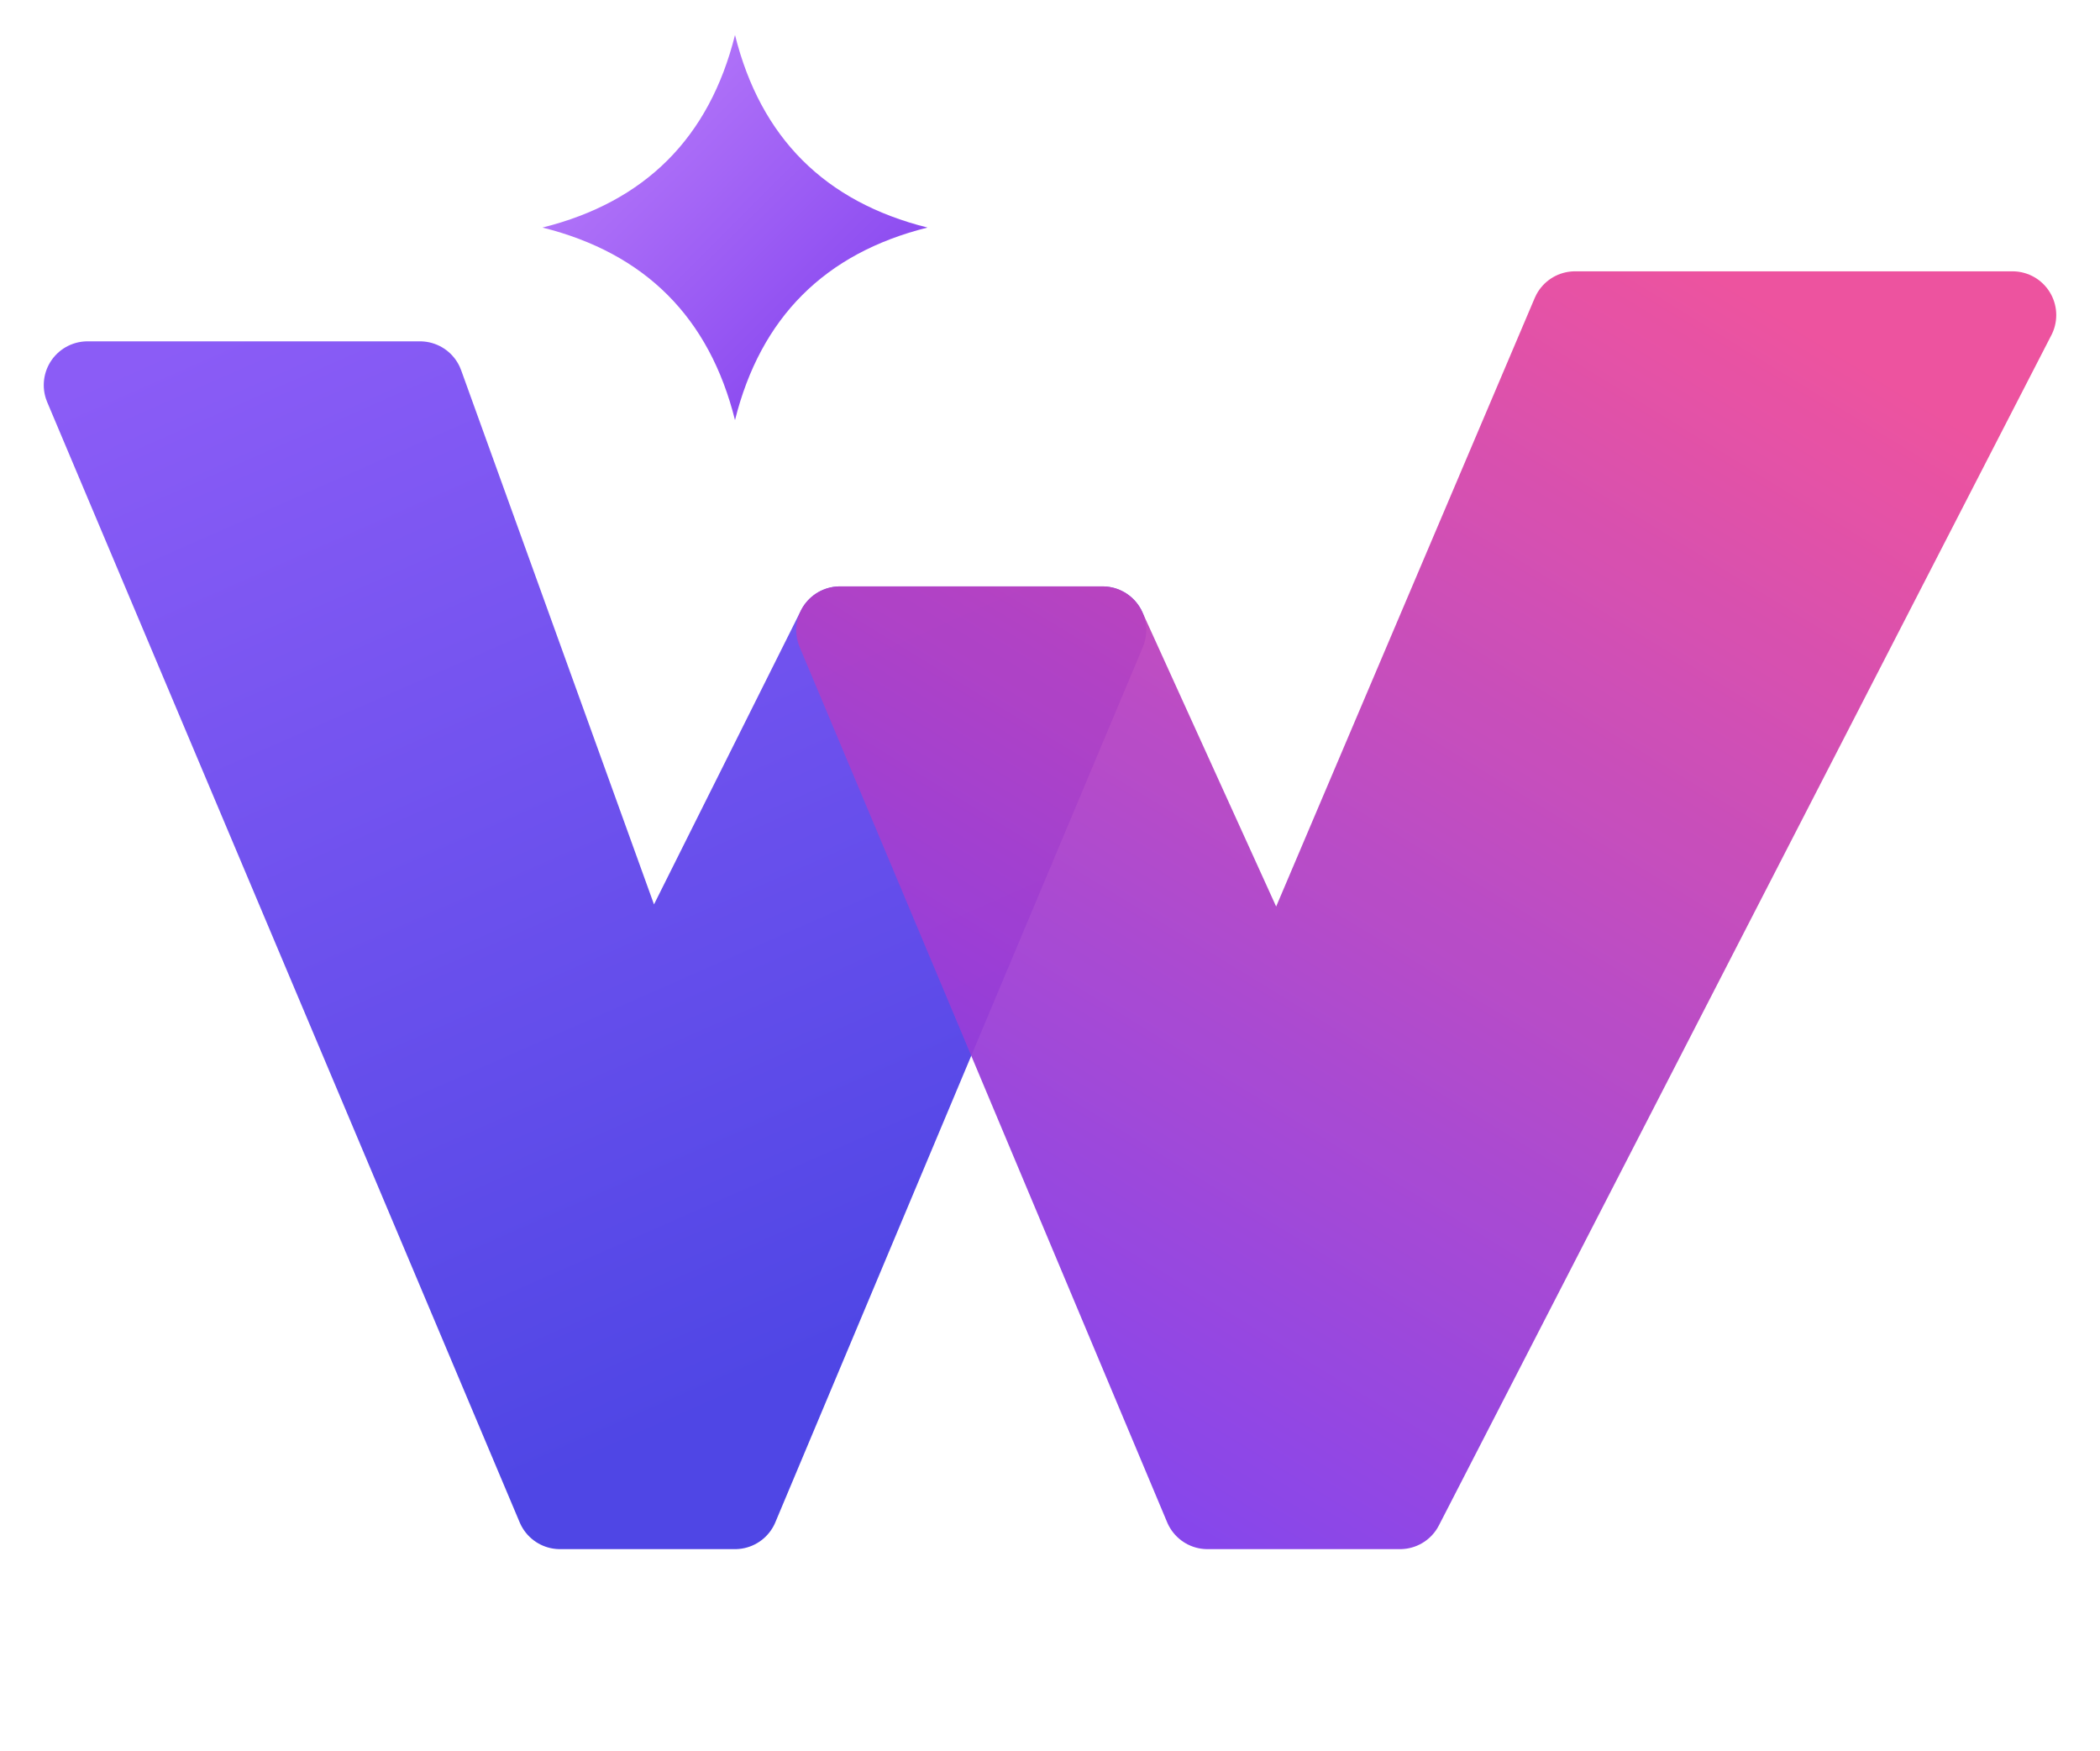
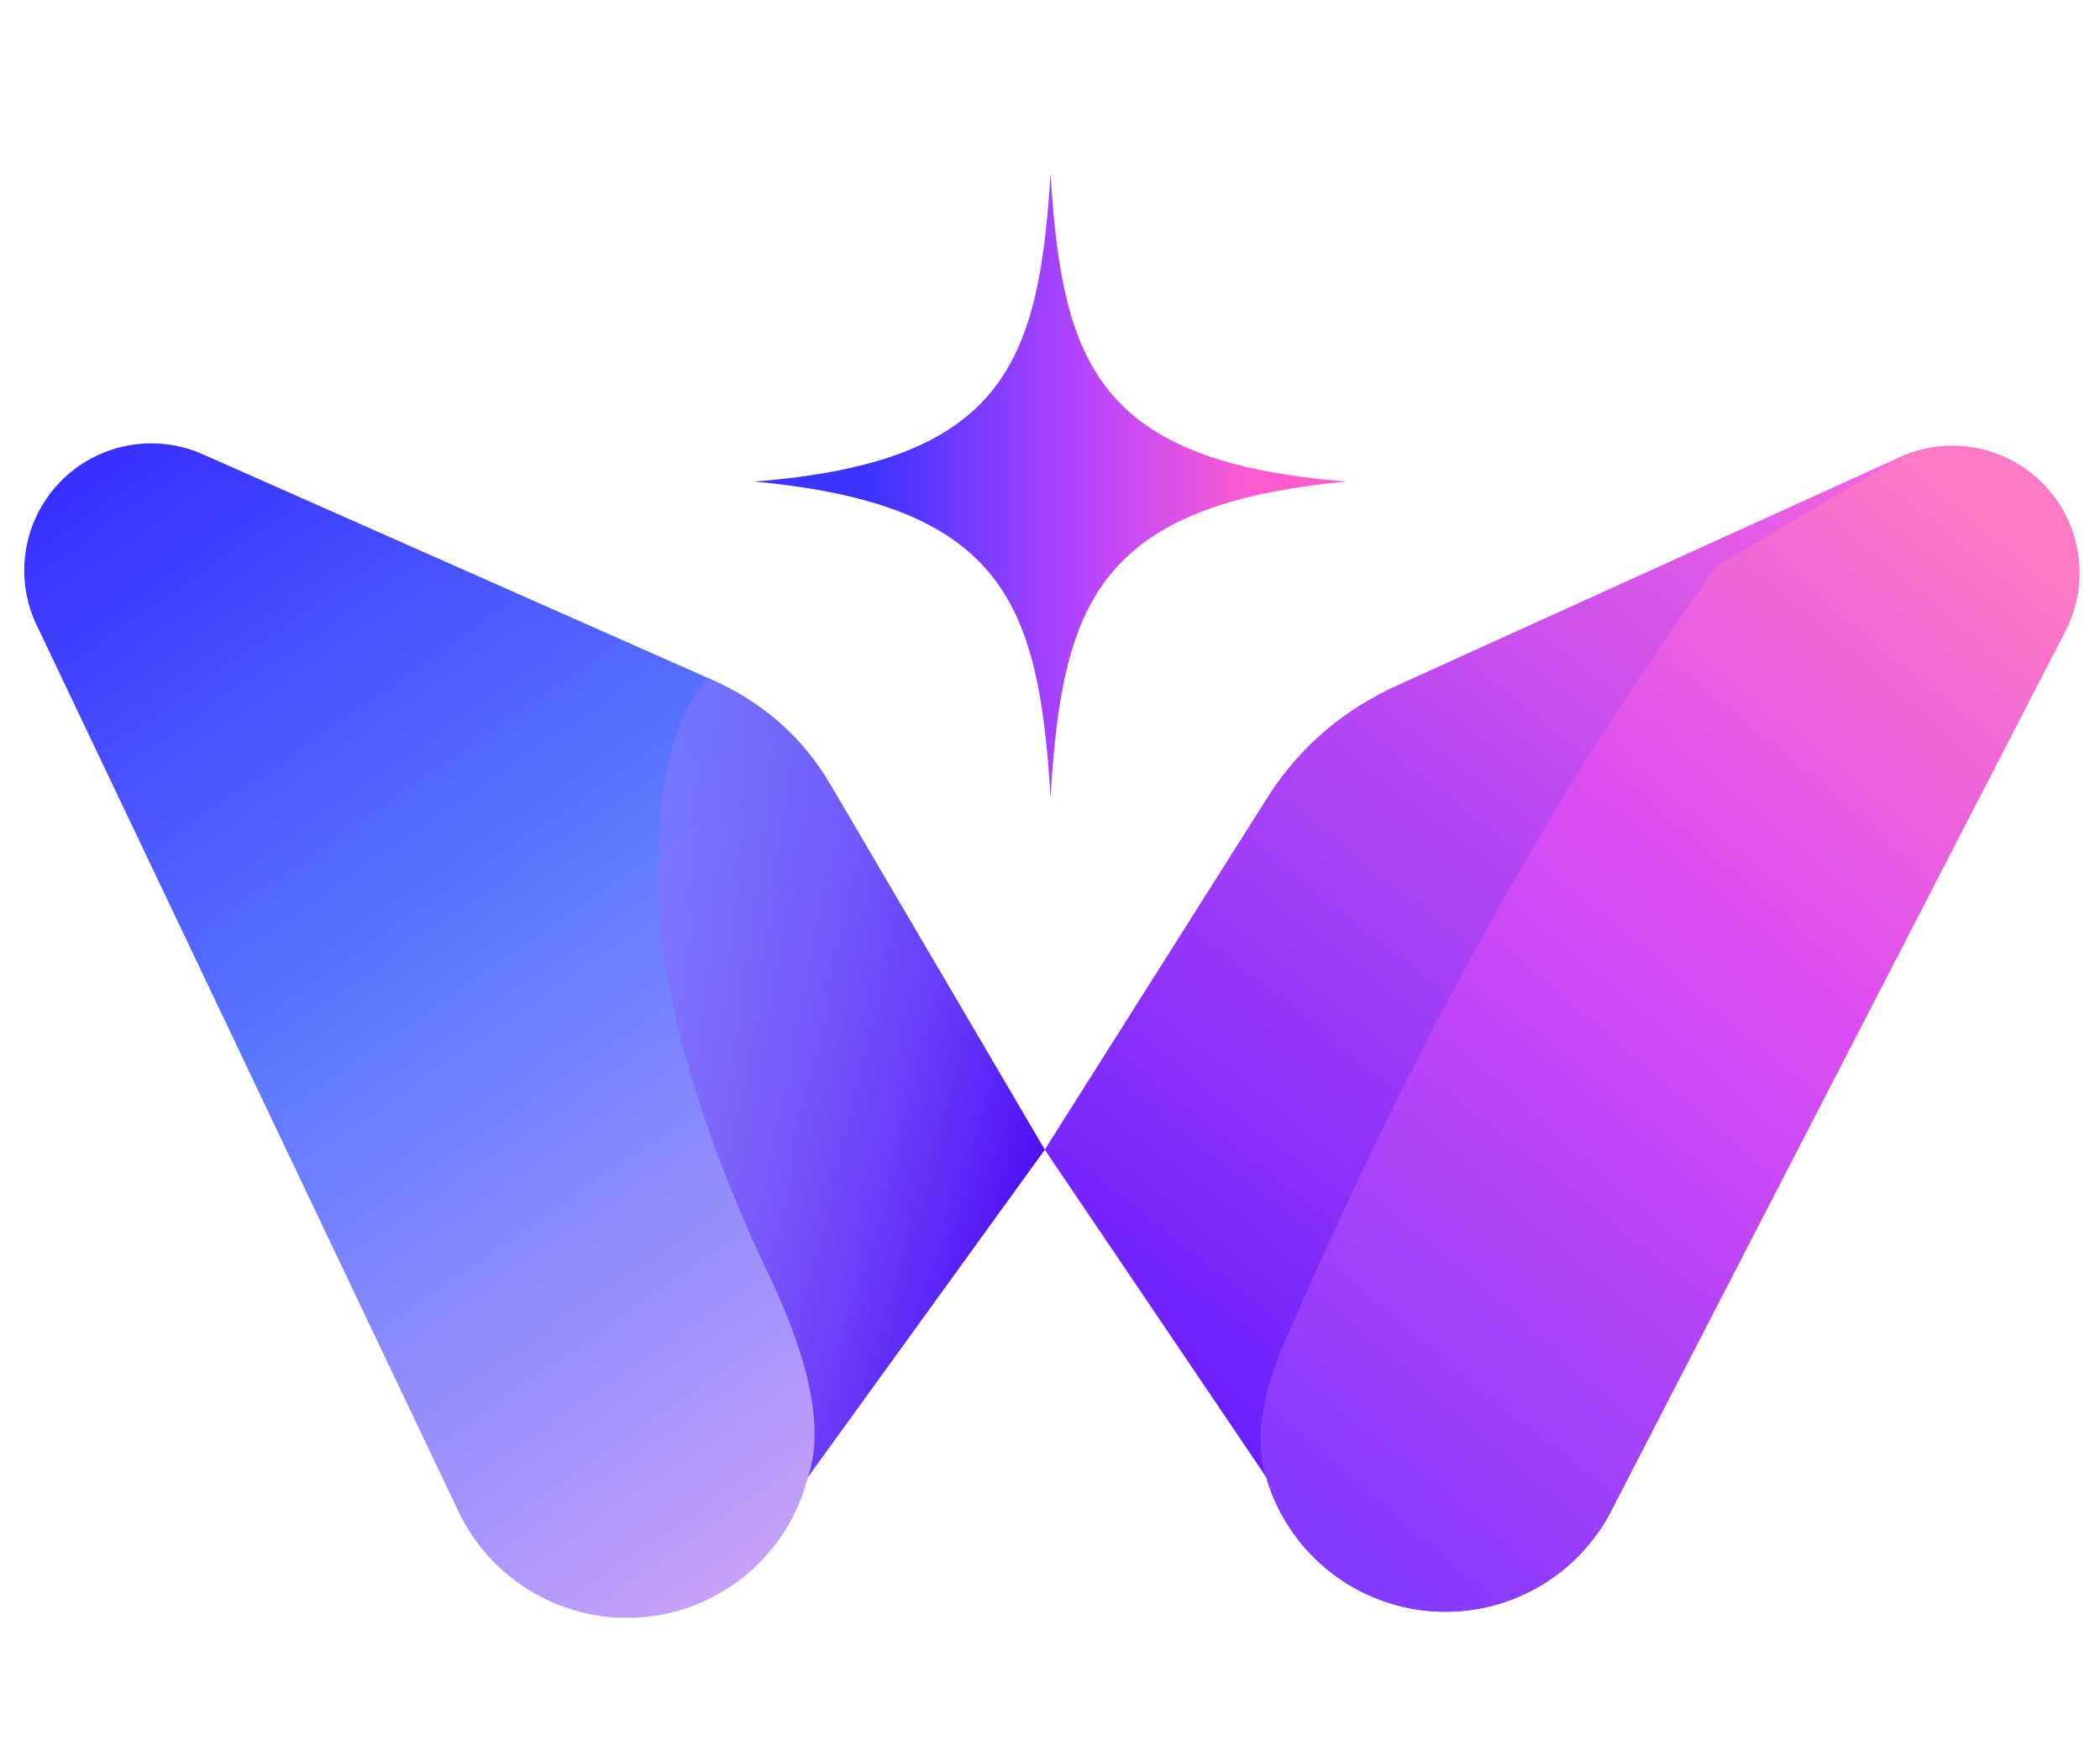
<svg xmlns="http://www.w3.org/2000/svg" viewBox="0 0 120 100" width="120" height="100" role="img" aria-label="WonderWorks">
  <defs>
-     <linearGradient id="ws-left" x1="0" y1="0" x2="0.4" y2="1">
-       <stop offset="0" stop-color="#8B5CF6" />
-       <stop offset="1" stop-color="#4F46E5" />
+     <linearGradient id="ws-left" x1="0.1" y1="0" x2="0.7" y2="1">
+       <stop offset="0" stop-color="#3730FF" />
+       <stop offset="0.45" stop-color="#5B78FF" />
+       <stop offset="1" stop-color="#C9A2F9" />
    </linearGradient>
-     <linearGradient id="ws-right" x1="0.2" y1="1" x2="0.8" y2="0">
-       <stop offset="0" stop-color="#7C3AED" />
-       <stop offset="1" stop-color="#EC4899" />
+     <linearGradient id="ws-left-fold" x1="0" y1="0" x2="1" y2="0.6">
+       <stop offset="0" stop-color="#8F7BFF" stop-opacity="0.5" />
+       <stop offset="1" stop-color="#4C0FF5" />
    </linearGradient>
-     <linearGradient id="ws-spark" x1="0" y1="0" x2="1" y2="1">
-       <stop offset="0" stop-color="#C084FC" />
-       <stop offset="1" stop-color="#7C3AED" />
+     <linearGradient id="ws-right" x1="0.1" y1="1" x2="0.8" y2="0">
+       <stop offset="0" stop-color="#5312FF" />
+       <stop offset="0.5" stop-color="#A43FF7" />
+       <stop offset="1" stop-color="#F563E0" />
+     </linearGradient>
+     <linearGradient id="ws-right-fold" x1="0.2" y1="1" x2="0.8" y2="0">
+       <stop offset="0" stop-color="#8A3FFF" />
+       <stop offset="0.6" stop-color="#E24DF2" />
+       <stop offset="1" stop-color="#FF7EBF" />
+     </linearGradient>
+     <linearGradient id="ws-spark" x1="0" y1="0" x2="1" y2="0">
+       <stop offset="0.2" stop-color="#3D33FF" />
+       <stop offset="0.55" stop-color="#B444FF" />
+       <stop offset="0.85" stop-color="#FF5CCF" />
    </linearGradient>
    <linearGradient id="ws-word" x1="0" y1="0" x2="1" y2="0">
      <stop offset="0" stop-color="#7C3AED" />
      <stop offset="1" stop-color="#3B82F6" />
    </linearGradient>
  </defs>
-   <g stroke-linejoin="round">
-     <path d="M5 22 L24 22 L37 58 L48 36 L63 36 L42 86 L32 86 Z" fill="url(#ws-left)" stroke="url(#ws-left)" stroke-width="5" />
-     <path d="M48 36 L63 36 L73 58 L90 18 L115 18 L80 86 L69 86 Z" fill="url(#ws-right)" stroke="url(#ws-right)" stroke-width="5" opacity="0.94" />
-     <path d="M42 2 Q44.2 10.8 53 13 Q44.2 15.2 42 24 Q39.8 15.2 31 13 Q39.8 10.8 42 2 Z" fill="url(#ws-spark)" />
+   <g transform="translate(1.4 9.8) scale(0.11) translate(-233 -137)">
+     <path d="M240 374A66 66 0 0 1 326 284L588 400Q630 418 652 456L763 645L640 815A97 97 0 0 1 458 832Z" fill="url(#ws-left)" />
+     <path d="M588 400Q630 418 652 456L763 645L640 815Q652 780 622 715Q562 590 562 500Q562 430 588 400Z" fill="url(#ws-left-fold)" />
+     <path d="M763 645L880 460Q905 422 948 403L1208 285A66 66 0 0 1 1293 376L1056 835A97 97 0 0 1 878 815Z" fill="url(#ws-right)" />
+     <path d="M878 815Q868 785 892 735Q990 510 1112 342L1208 285A66 66 0 0 1 1293 376L1056 835A97 97 0 0 1 878 815Z" fill="url(#ws-right-fold)" opacity="0.85" />
+     <path d="M766 138C772 236 790 288 920 298C790 310 772 362 766 462C760 362 742 310 612 298C742 288 760 236 766 138Z" fill="url(#ws-spark)" />
  </g>
</svg>
